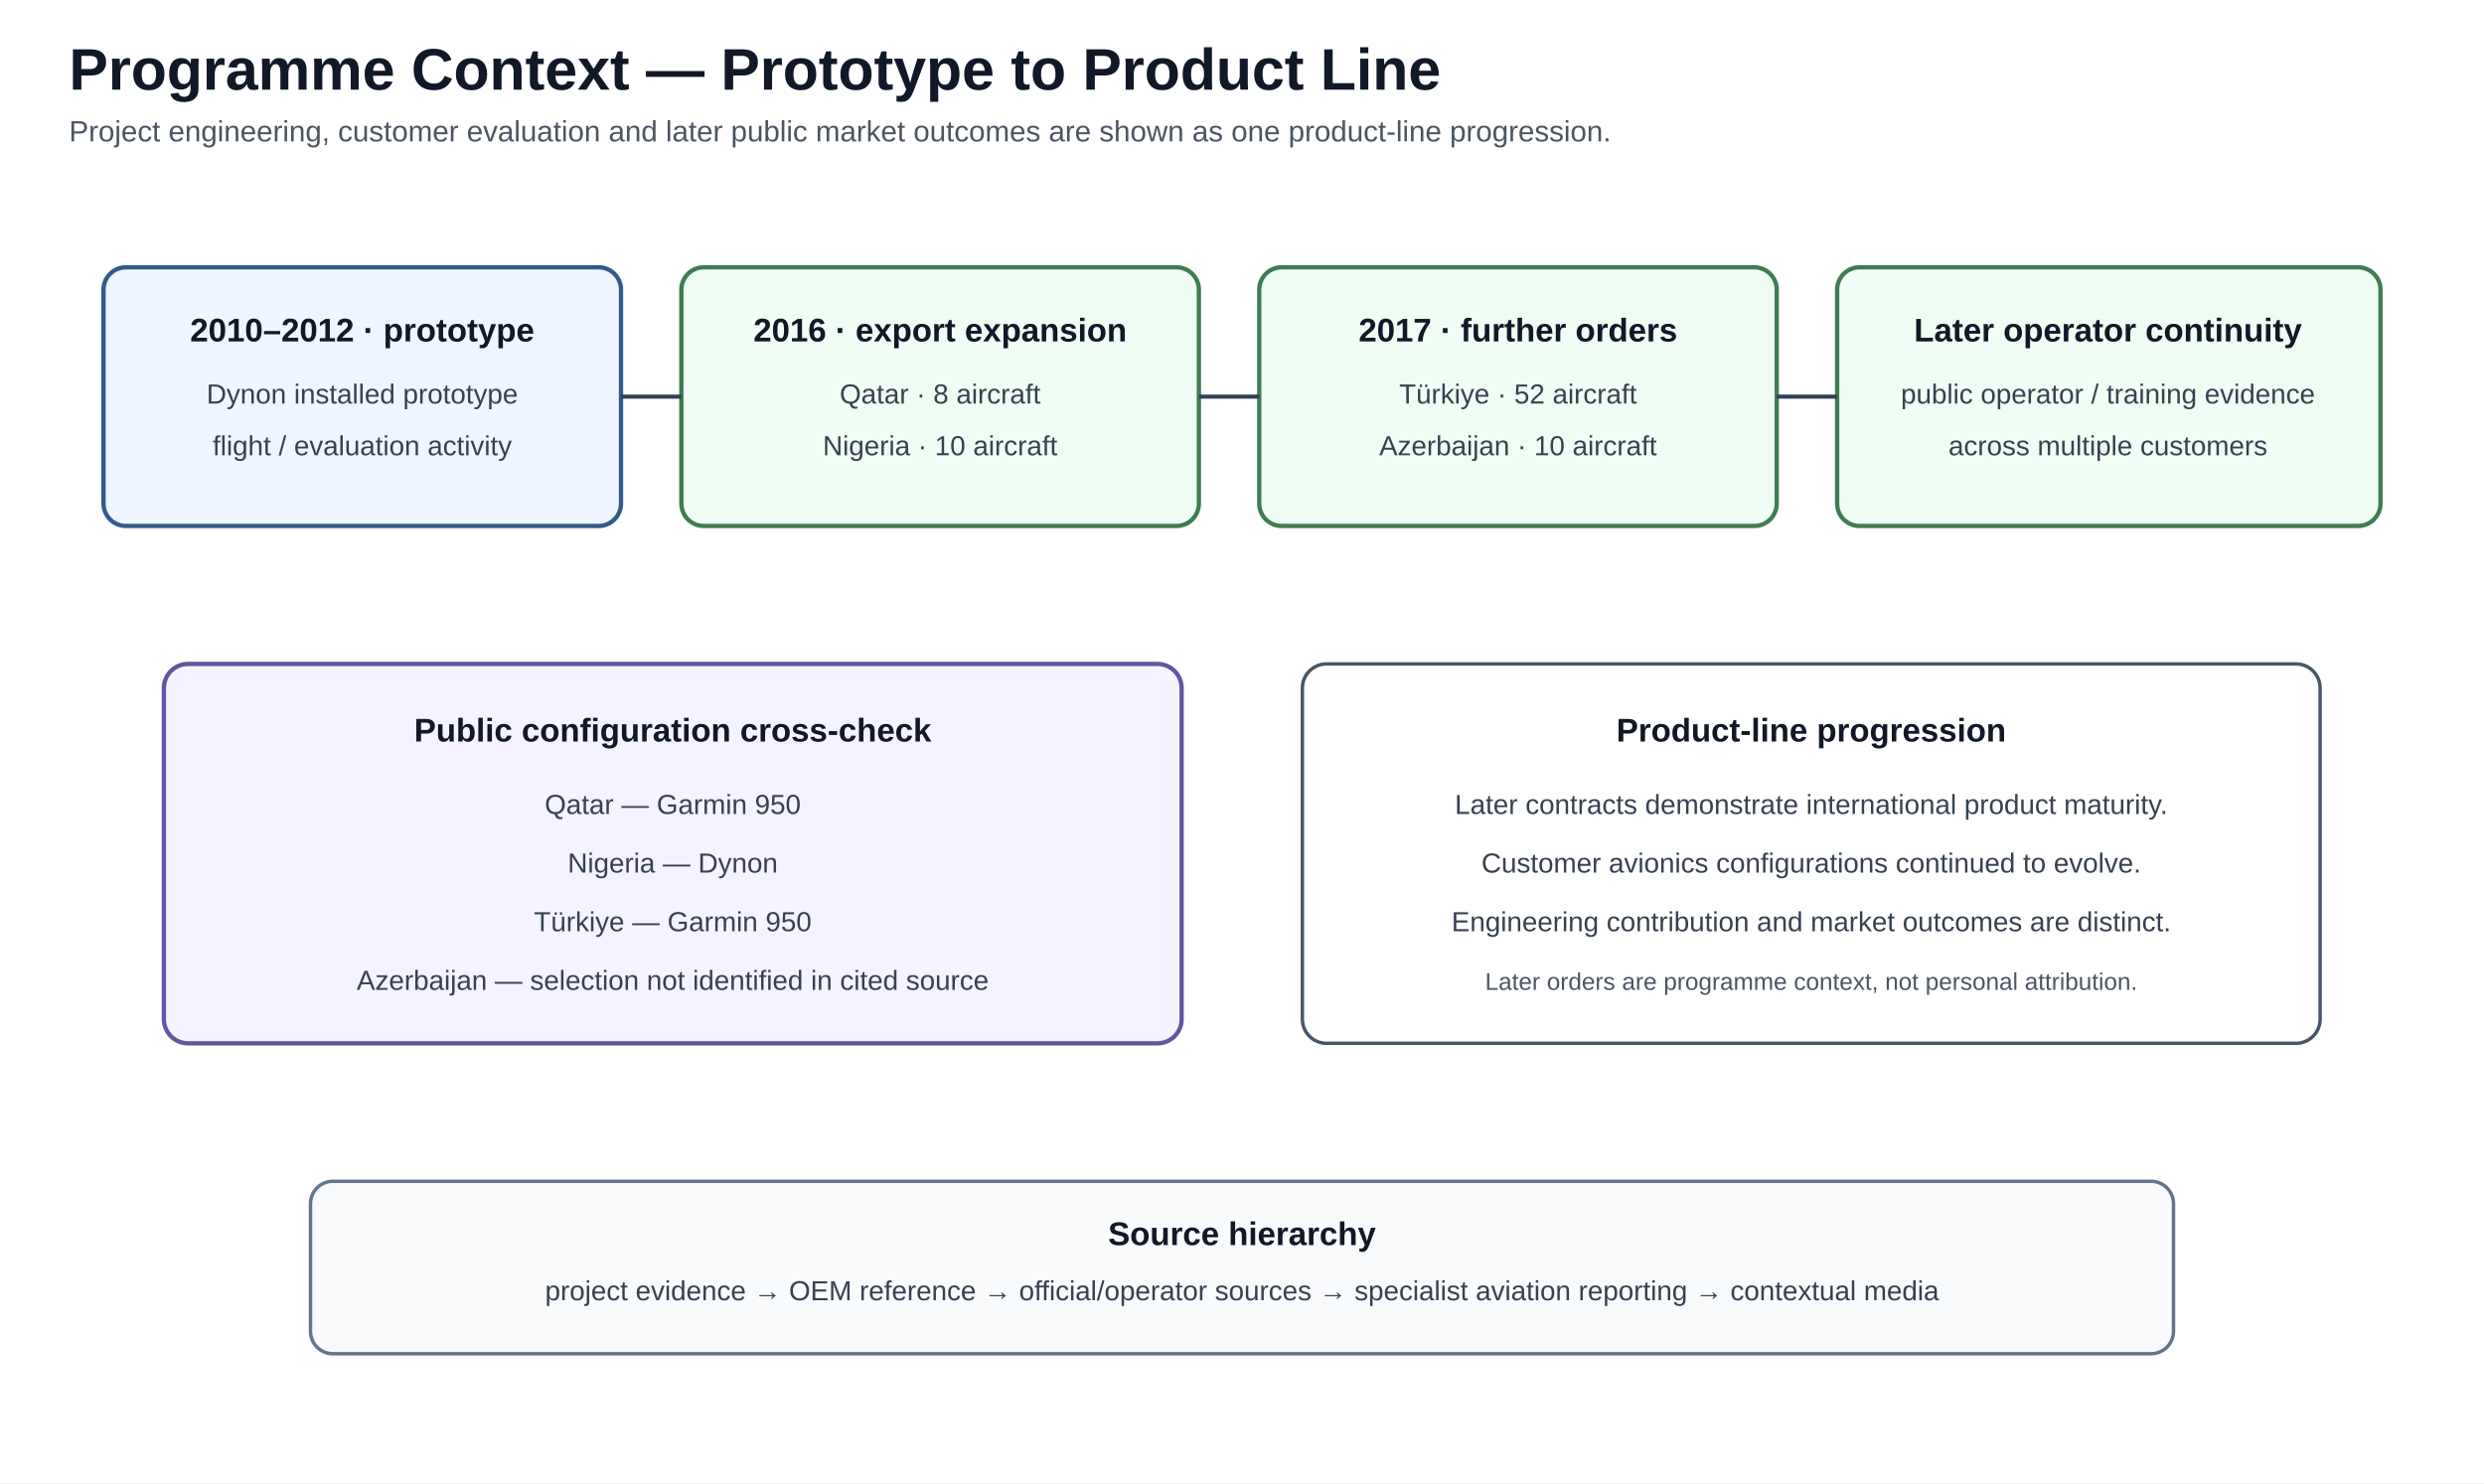
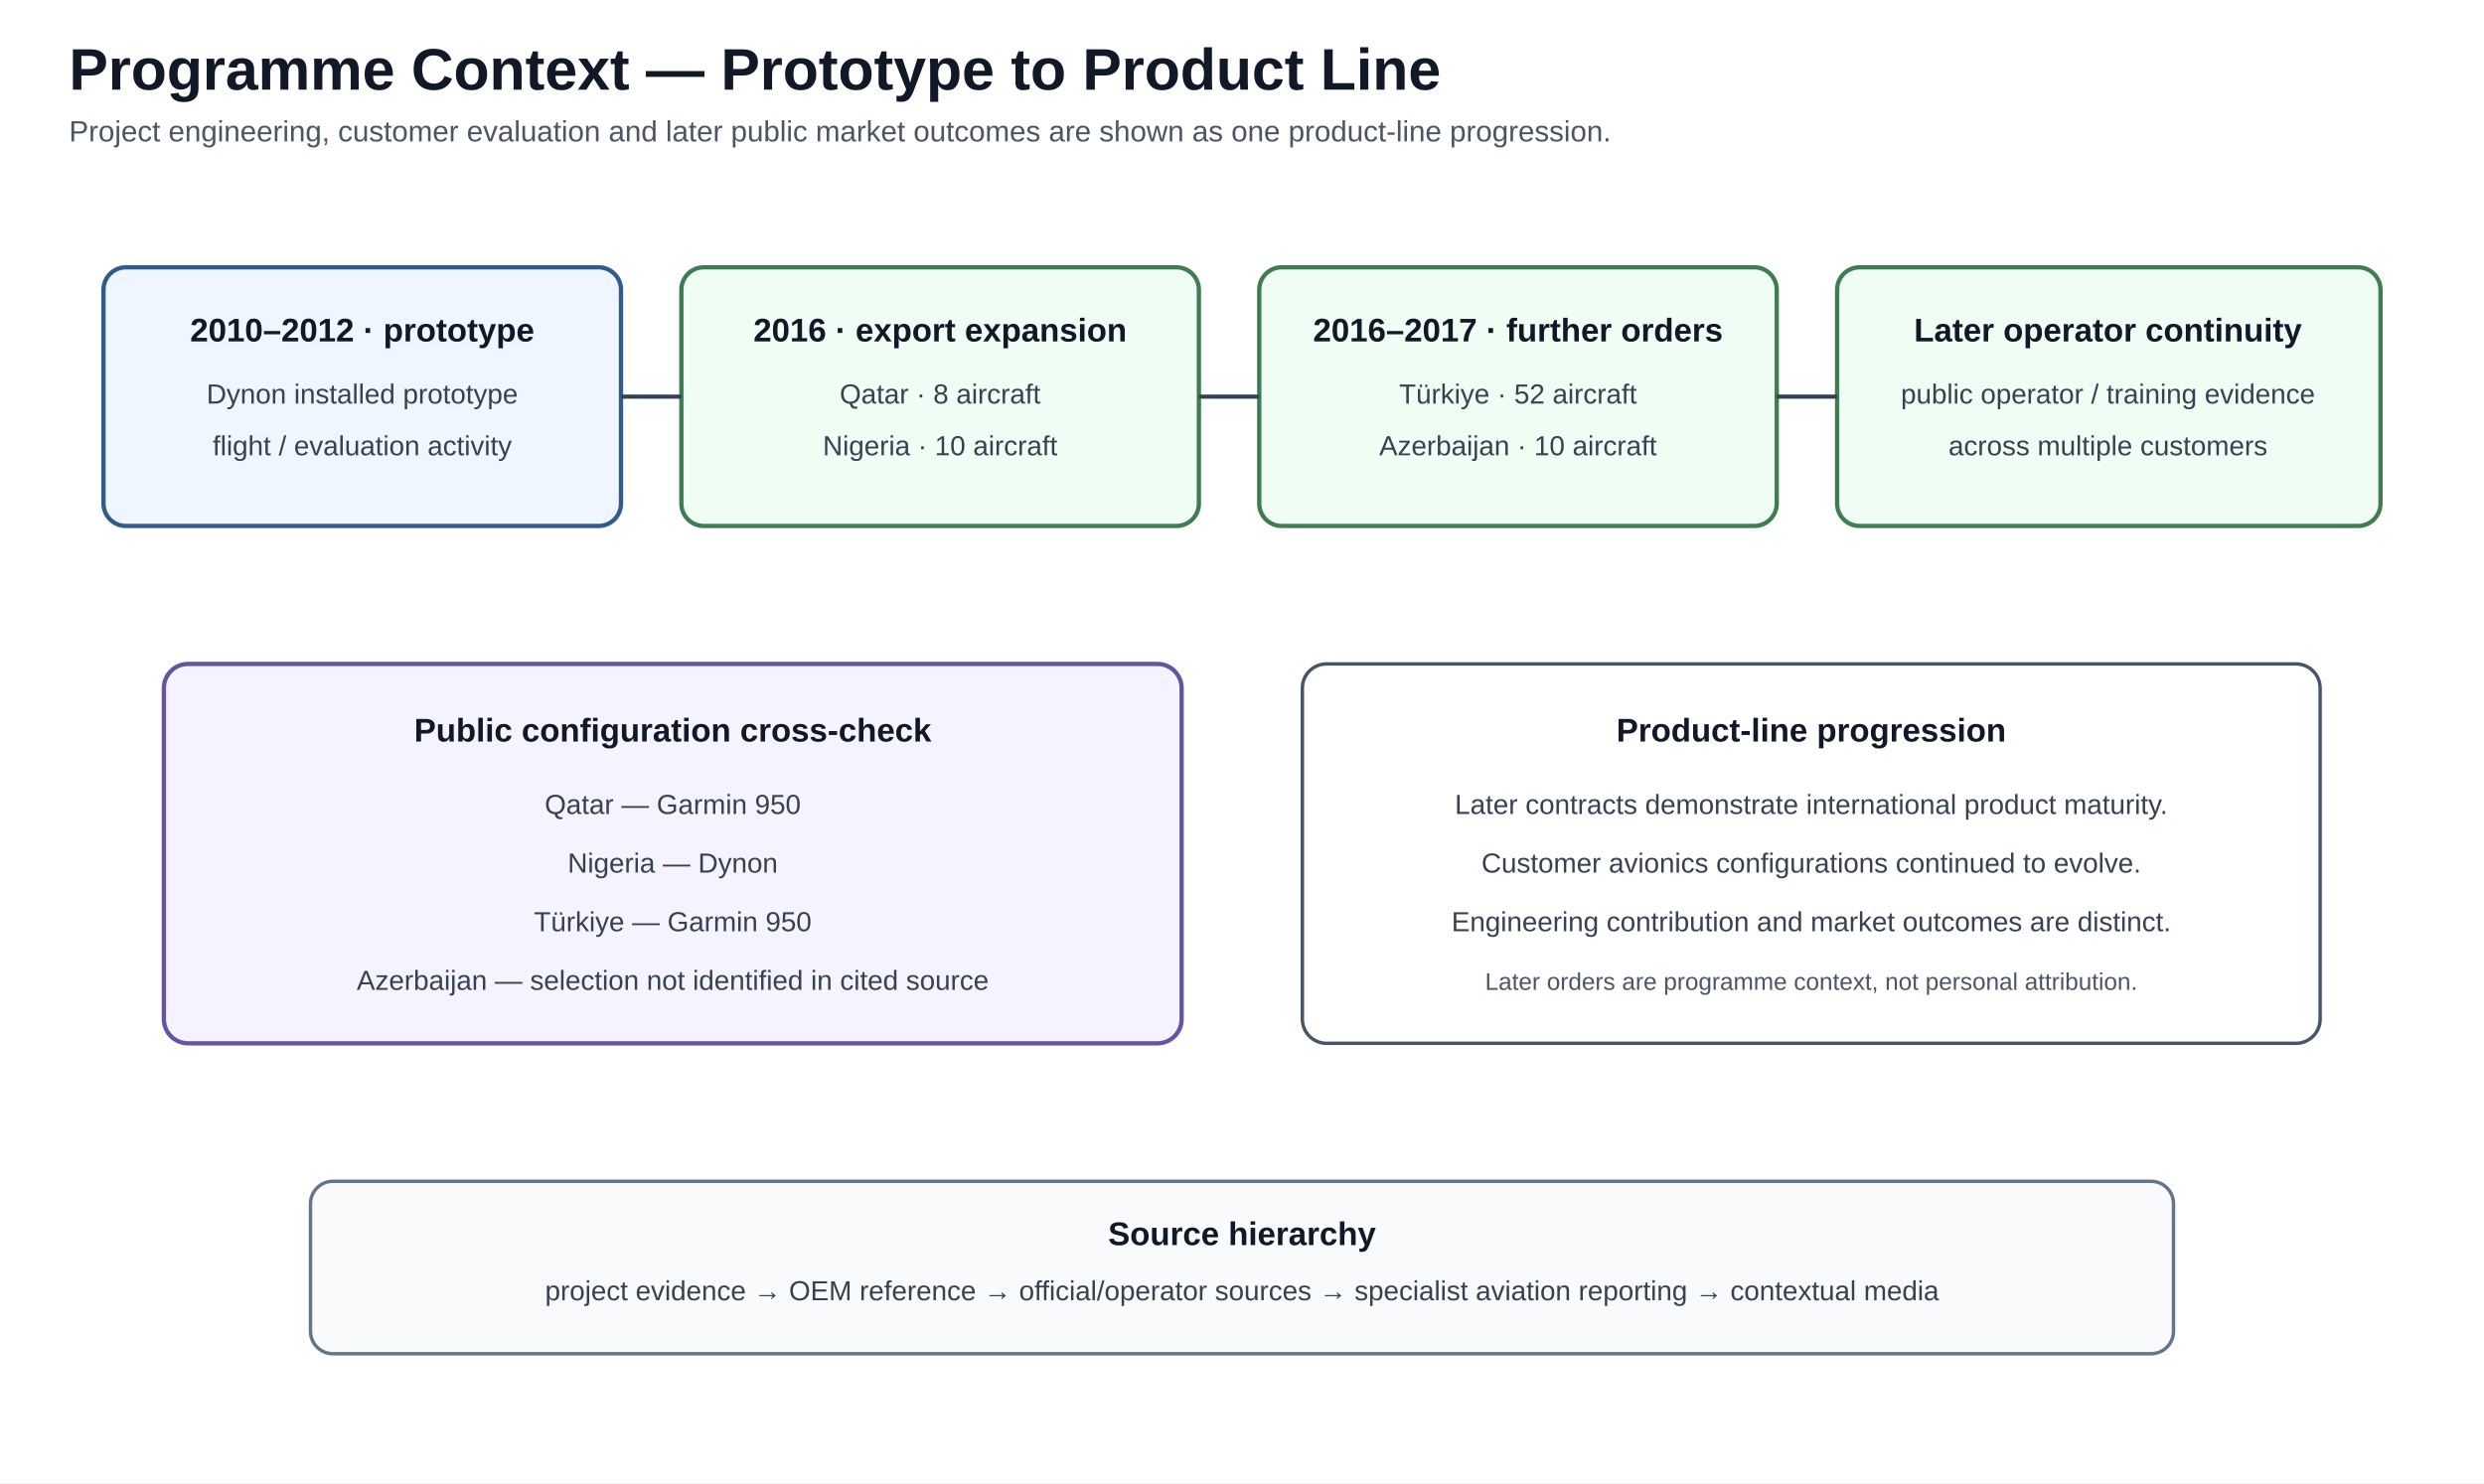
<svg xmlns="http://www.w3.org/2000/svg" width="100%" height="auto" viewBox="0 0 1440 860" preserveAspectRatio="xMidYMid meet">
  <style>.title{font:700 34px Arial,sans-serif;fill:#111827}.sub{font:17px Arial,sans-serif;fill:#4b5563}.h{font:700 19px Arial,sans-serif;fill:#111827}.t{font:16px Arial,sans-serif;fill:#374151}.sm{font:14px Arial,sans-serif;fill:#4b5563}.box{fill:#fff;stroke:#475569;stroke-width:2}.blue{fill:#eff6ff;stroke:#315b8c;stroke-width:2.5}.green{fill:#f0fdf4;stroke:#3f7c52;stroke-width:2.5}.violet{fill:#f5f3ff;stroke:#6554a1;stroke-width:2.5}.slate{fill:#f8fafc;stroke:#64748b;stroke-width:2}.strong{stroke:#334155;stroke-width:2.4;fill:none}</style>
  <rect width="1440" height="860" fill="white" />
  <text x="40" y="52" class="title">Programme Context — Prototype to Product Line</text>
  <text x="40" y="82" class="sub">Project engineering, customer evaluation and later public market outcomes are shown as one product-line progression.</text>
  <rect x="60" y="155" width="300" height="150" rx="13" class="blue" />
  <text x="210" y="198" text-anchor="middle" class="h">2010–2012 · prototype</text>
  <text x="210" y="234" text-anchor="middle" class="t">Dynon installed prototype</text>
  <text x="210" y="264" text-anchor="middle" class="t">flight / evaluation activity</text>
  <rect x="395" y="155" width="300" height="150" rx="13" class="green" />
  <text x="545" y="198" text-anchor="middle" class="h">2016 · export expansion</text>
  <text x="545" y="234" text-anchor="middle" class="t">Qatar · 8 aircraft</text>
  <text x="545" y="264" text-anchor="middle" class="t">Nigeria · 10 aircraft</text>
  <rect x="730" y="155" width="300" height="150" rx="13" class="green" />
-   <text x="880" y="198" text-anchor="middle" class="h">2017 · further orders</text>
+   <text x="880" y="198" text-anchor="middle" class="h">2016–2017 · further orders</text>
  <text x="880" y="234" text-anchor="middle" class="t">Türkiye · 52 aircraft</text>
  <text x="880" y="264" text-anchor="middle" class="t">Azerbaijan · 10 aircraft</text>
  <rect x="1065" y="155" width="315" height="150" rx="13" class="green" />
  <text x="1222" y="198" text-anchor="middle" class="h">Later operator continuity</text>
  <text x="1222" y="234" text-anchor="middle" class="t">public operator / training evidence</text>
  <text x="1222" y="264" text-anchor="middle" class="t">across multiple customers</text>
  <path d="M360 230 H395 M695 230 H730 M1030 230 H1065" class="strong" />
  <rect x="95" y="385" width="590" height="220" rx="14" class="violet" />
  <text x="390" y="430" text-anchor="middle" class="h">Public configuration cross-check</text>
  <text x="390" y="472" text-anchor="middle" class="t">Qatar — Garmin 950</text>
  <text x="390" y="506" text-anchor="middle" class="t">Nigeria — Dynon</text>
  <text x="390" y="540" text-anchor="middle" class="t">Türkiye — Garmin 950</text>
  <text x="390" y="574" text-anchor="middle" class="t">Azerbaijan — selection not identified in cited source</text>
  <rect x="755" y="385" width="590" height="220" rx="14" class="box" />
  <text x="1050" y="430" text-anchor="middle" class="h">Product-line progression</text>
  <text x="1050" y="472" text-anchor="middle" class="t">Later contracts demonstrate international product maturity.</text>
  <text x="1050" y="506" text-anchor="middle" class="t">Customer avionics configurations continued to evolve.</text>
  <text x="1050" y="540" text-anchor="middle" class="t">Engineering contribution and market outcomes are distinct.</text>
  <text x="1050" y="574" text-anchor="middle" class="sm">Later orders are programme context, not personal attribution.</text>
  <rect x="180" y="685" width="1080" height="100" rx="13" class="slate" />
  <text x="720" y="722" text-anchor="middle" class="h">Source hierarchy</text>
  <text x="720" y="754" text-anchor="middle" class="t">project evidence → OEM reference → official/operator sources → specialist aviation reporting → contextual media</text>
</svg>
